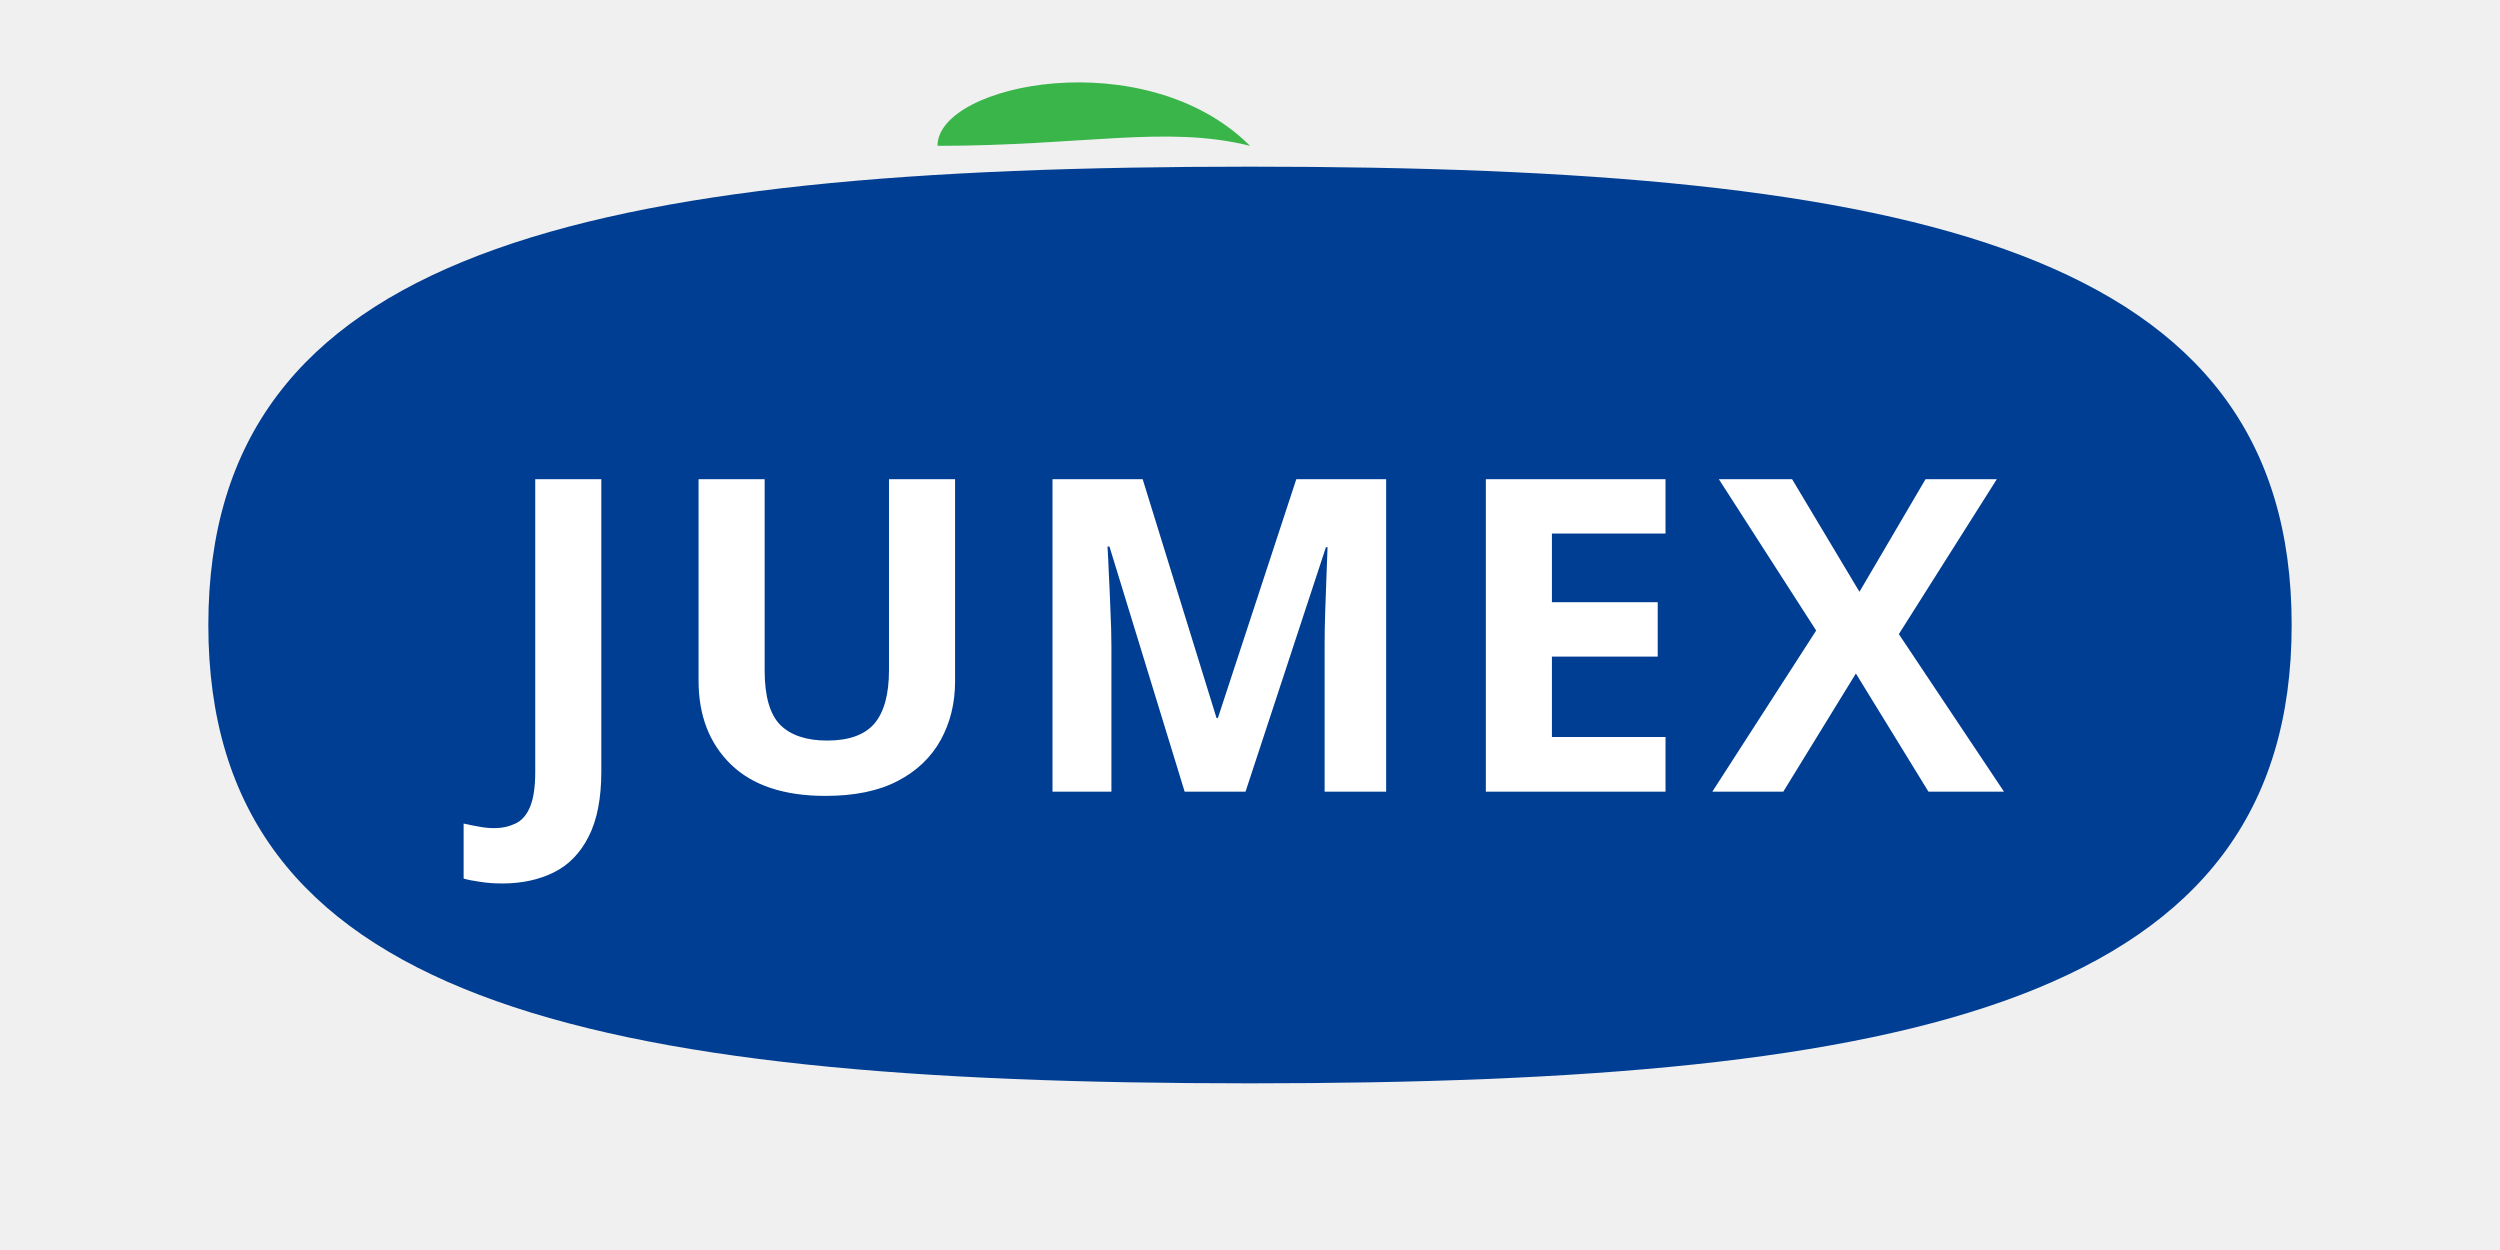
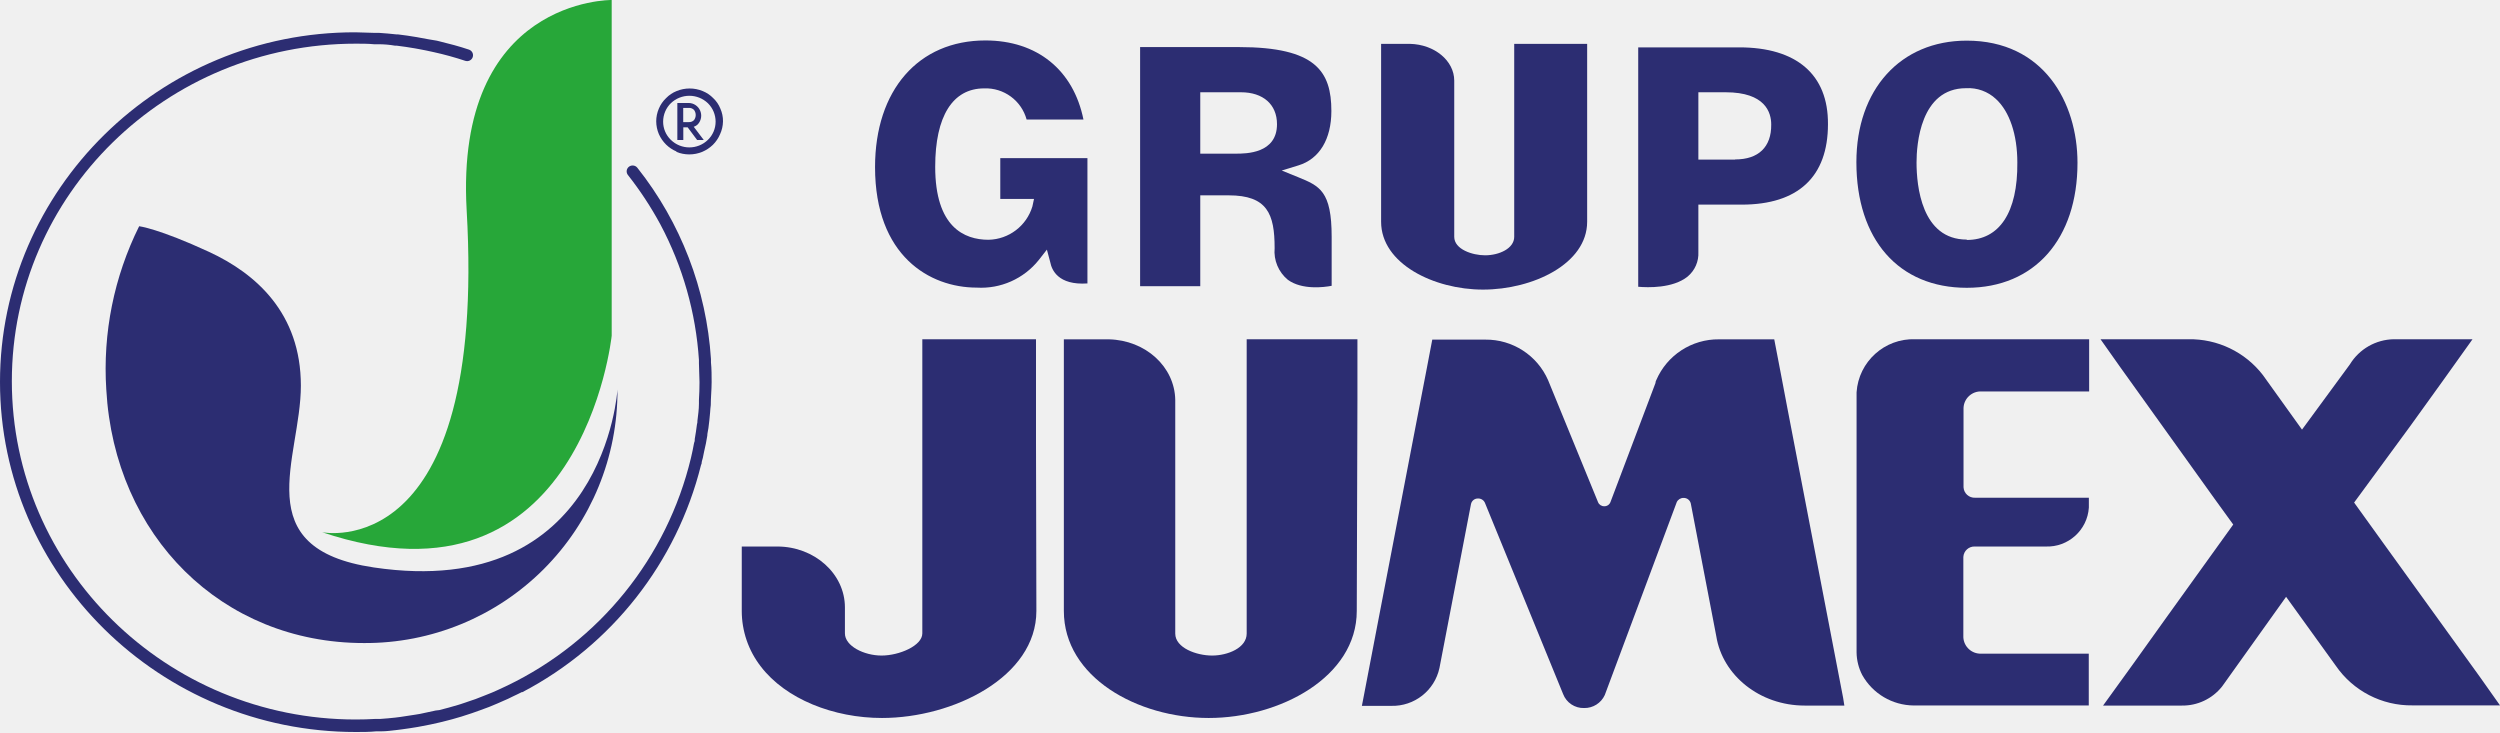
- <svg xmlns="http://www.w3.org/2000/svg" viewBox="0 0 120 60">
-   <path d="M10 30 C10 12, 28 8, 60 8 C92 8, 110 12, 110 30 C110 48, 92 52, 60 52 C28 52, 10 48, 10 30 Z" fill="#003E93" />
-   <path d="M60 7 C55 2, 45 4, 45 7 C52 7, 56 6, 60 7 Z" fill="#39B54A" />
-   <text x="60" y="38" font-family="'Arial Black', Impact, sans-serif" font-size="21" font-weight="900" fill="#FFFFFF" text-anchor="middle" letter-spacing="1">JUMEX</text>
+ <svg xmlns="http://www.w3.org/2000/svg" viewBox="0 0 263.9 77.27">
+   <defs>
+     <style>.cls-1{fill:#2c2d72;}.cls-2{fill:#27a739;}</style>
+   </defs>
+   <g id="Layer_2" data-name="Layer 2">
+     <g id="Layer_1-2" data-name="Layer 1">
+       <path class="cls-1" d="M109.36,46.63V35.81h-12V66.86c0,1.31-2.45,2.34-4.3,2.34s-3.87-1-3.87-2.34V64.25a.17.17,0,0,0,0-.07v-.06c0-3.56-3.22-6.43-7.14-6.43H78.3v6.8a9.55,9.55,0,0,0,2,5.85c2.63,3.46,7.71,5.45,12.8,5.45,7.51,0,16.3-4.32,16.3-11.3Z" />
+       <path class="cls-1" d="M251.87,57.73l-3.37-4.68L254.41,45l3.47-4.82L261,35.81h-8.3a5.54,5.54,0,0,0-4.65,2.66L243,45.35l-4.13-5.76A9.72,9.72,0,0,0,231,35.81h-9.27l2.12,3,9.89,13.8,2,2.76-7.19,10-3.45,4.82L222,74.48h8.3a5.32,5.32,0,0,0,4.25-2l.06-.08L241.32,63l5.25,7.28a9.66,9.66,0,0,0,8.09,4.18h9.24l-2.12-3Z" />
+       <path class="cls-1" d="M194.56,73.66,191.43,57.4,188.66,43,188,39.52l-.71-3.7h-5.83a7.13,7.13,0,0,0-6.63,4.32h0l-.07.18a.32.32,0,0,1,0,.09L170,53a.68.68,0,0,1-.65.44.69.69,0,0,1-.66-.43l-5.27-12.87h0a7.15,7.15,0,0,0-6.62-4.29h-5.61l-.6,3.15-.89,4.61-4.16,21.63-1.62,8.45-.16.82h3.1a5.07,5.07,0,0,0,5.09-4l3.33-17.31a.74.74,0,0,1,.75-.58.77.77,0,0,1,.74.51L165,73.26a2.3,2.3,0,0,0,2.22,1.48,2.35,2.35,0,0,0,2.18-1.37L177,53a.78.78,0,0,1,.72-.44.76.76,0,0,1,.76.59l2.69,14c.66,4.14,4.59,7.33,9.33,7.33h4.19Z" />
+       <path class="cls-1" d="M209.15,41.32h11.38V35.81H202.18a6,6,0,0,0-6.2,5.6V68.88a5.34,5.34,0,0,0,.6,2.38A6.29,6.29,0,0,0,202,74.47h18.49V69H209.15a1.82,1.82,0,0,1-1.9-1.73V58.79a1.17,1.17,0,0,1,1.23-1.1h7.45a4.4,4.4,0,0,0,4.57-4.11s0,0,0-.07,0,0,0-.07v-.9h-12a1.17,1.17,0,0,1-1.23-1.1V43.05a1.82,1.82,0,0,1,1.9-1.73" />
+       <path class="cls-1" d="M143.29,42.3h0a1.5,1.5,0,0,0,0-.22V35.81H131.6V66.88c0,1.51-2,2.32-3.65,2.32s-3.89-.81-3.89-2.32l0-24.49v-.18c-.06-3.49-3.13-6.3-7-6.39h-4.76V64.49c0,7,7.78,11.3,15.29,11.3s15.63-4.32,15.63-11.3Z" />
+       <path class="cls-1" d="M156.54,30.57c5.29,0,11-2.73,11-7.16V4.63h-7.7V25c0,1.22-1.57,1.95-3.08,1.95-1.31,0-3.25-.62-3.25-1.95V8.52c0-2.12-2.09-3.83-4.67-3.89h-3.05V23.41C145.79,27.84,151.37,30.57,156.54,30.57Z" />
+       <path class="cls-1" d="M110.51,26.35l.36,1.35c.15.77.81,2.43,3.92,2.22V16.69h-9.2V21h3.56l-.17.79a4.94,4.94,0,0,1-4.63,3.52c-2.57,0-5.63-1.34-5.63-7.7,0-5.34,1.84-8.28,5.17-8.28a4.47,4.47,0,0,1,4.48,3.29h6c-1.06-5.24-4.9-8.35-10.35-8.35-7.08,0-11.65,5.25-11.65,13.37,0,9.39,5.78,12.72,10.73,12.72a7.79,7.79,0,0,0,6.55-2.91Z" />
+       <path class="cls-1" d="M134.55,26.19a3.88,3.88,0,0,0,1.4,3.35c1.49,1.08,3.8.79,4.62.63V25c0-4.85-1.27-5.37-3.57-6.31L135.3,18l1.76-.54c2.21-.67,3.48-2.76,3.48-5.74,0-4.17-1.63-6.75-9.75-6.75H120.35V30.21h6.35V20.62h3C133.78,20.62,134.55,22.58,134.55,26.19ZM126.7,9.74H131c2.34,0,3.8,1.29,3.8,3.37,0,3.11-3.28,3.11-4.35,3.11H126.7Z" />
+       <path class="cls-1" d="M183.6,5H172.93V30.27c1,.09,3.67.18,5.22-1.08a3.16,3.16,0,0,0,1.13-2.59v-5h4.58c5.95,0,9.1-2.94,9.1-8.49C193,7.86,189.63,5,183.6,5Zm-.43,11.85h-3.89V9.74h2.88c4.18,0,4.81,2.13,4.81,3.4C187,15.52,185.62,16.83,183.17,16.83Z" />
+       <path class="cls-1" d="M207.61,4.29c-7,0-11.65,5.16-11.65,12.83,0,8.18,4.47,13.26,11.65,13.26s11.69-5.17,11.69-13.19C219.3,10.77,215.69,4.29,207.61,4.29Zm0,21c-4.78,0-5.3-5.69-5.3-8.14,0-1.84.38-7.84,5.23-7.84a4.25,4.25,0,0,1,3.15,1.14c1.44,1.32,2.26,3.76,2.26,6.7C213,22.44,211.05,25.33,207.61,25.33Z" />
+       <path class="cls-1" d="M65.18,41.12A26.61,26.61,0,0,1,38.42,67.88c-15,0-26.34-11.29-27.2-26.76a33.8,33.8,0,0,1,3.47-17.24s2.06.25,7.38,2.71c4.93,2.28,9.69,6.46,9.69,14.12S26,57.91,39.46,59.9C63.83,63.52,65.18,41.12,65.18,41.12Z" />
+       <path class="cls-2" d="M34,56.18s17.43,3.61,15.26-34C48-.2,64.57,0,64.57,0V35.44S61.45,65.4,34,56.18Z" />
+       <path class="cls-1" d="M74.66,46c0-.27.09-.54.12-.81.08-.55.13-1.11.18-1.66,0-.26.05-.51.07-.77,0-.81.09-1.62.09-2.43h0c0-.69,0-1.38-.07-2.07,0-.11,0-.23,0-.35a36.25,36.25,0,0,0-7.77-20.2.64.64,0,0,0-.89-.11.62.62,0,0,0-.11.87,36.37,36.37,0,0,1,3.43,5.22h0A35.39,35.39,0,0,1,73.78,38c0,.12,0,.23,0,.34,0,.67.06,1.33.06,2h0q0,.95-.06,1.89c0,.13,0,.26,0,.39,0,.6-.09,1.2-.16,1.8,0,.13,0,.25-.05.38-.06.51-.14,1-.23,1.53,0,.14,0,.27-.07.41-.09.53-.21,1.06-.33,1.59A36,36,0,0,1,53.55,72.37l-.45.21c-.39.19-.78.36-1.17.53l-.75.3-1,.39-1.53.52-.29.09c-.66.2-1.33.38-2,.55L46,75c-.56.13-1.11.25-1.67.36l-.49.08c-.52.09-1.05.17-1.57.24l-.55.07c-.52.06-1,.1-1.57.14l-.53,0q-1,.06-2.07.06c-20,0-36.3-16-36.3-35.71S17.54,4.61,37.56,4.61c.64,0,1.28,0,1.92.06l.47,0q.88,0,1.74.15h.18c.64.08,1.27.17,1.9.28l.44.08c.52.09,1,.2,1.56.32a33.09,33.09,0,0,1,3.34.92.62.62,0,1,0,.4-1.18c-1-.34-2.1-.63-3.17-.89h0l-.25-.06C45.53,4.21,45,4.1,44.43,4L44,3.92c-.66-.11-1.31-.21-2-.29h-.17c-.61-.07-1.21-.12-1.81-.16l-.5,0c-.66,0-1.32-.06-2-.06C16.85,3.37,0,20,0,40.32S16.85,77.27,37.56,77.27c.72,0,1.43,0,2.15-.07l.53,0c.55,0,1.1-.08,1.64-.14l.55-.07c.55-.07,1.1-.16,1.65-.25l.48-.09c.6-.11,1.19-.23,1.77-.37l.34-.08c.7-.17,1.4-.36,2.08-.57l.18-.06c.58-.18,1.15-.37,1.71-.58l1-.37.84-.35c.39-.16.78-.34,1.16-.51l.53-.26c.31-.15.61-.28.91-.44,0,0,.05,0,.07,0A37.25,37.25,0,0,0,74,49.09a.94.94,0,0,0,.06-.15c0-.2.08-.4.13-.6s.1-.46.14-.69C74.47,47.1,74.57,46.55,74.66,46Z" />
+       <path class="cls-1" d="M71.43,16a3.58,3.58,0,0,1-1.12-.74,3.68,3.68,0,0,1-.76-1.1,3.55,3.55,0,0,1-.28-1.35,3.4,3.4,0,0,1,.28-1.35,3.24,3.24,0,0,1,.76-1.1,3.16,3.16,0,0,1,1.12-.75,3.61,3.61,0,0,1,2.74,0,3.25,3.25,0,0,1,1.12.75,3.08,3.08,0,0,1,.75,1.1,3.23,3.23,0,0,1,.28,1.35A3.37,3.37,0,0,1,76,14.19a3.47,3.47,0,0,1-.75,1.1,3.7,3.7,0,0,1-1.12.74,3.61,3.61,0,0,1-2.74,0Zm-.59-5.13A2.73,2.73,0,0,0,70,12.84a2.67,2.67,0,0,0,.81,1.92,2.8,2.8,0,0,0,3.92,0,2.67,2.67,0,0,0,.81-1.92,2.73,2.73,0,0,0-.81-1.94,2.83,2.83,0,0,0-3.92,0Zm3.45,3.91h-.7l-1-1.34h-.46v1.34h-.63V10.87h1.19a1.34,1.34,0,0,1,1,2.22,1,1,0,0,1-.46.29Zm-1.61-1.89a.73.73,0,0,0,.58-.21.9.9,0,0,0,0-1.08.73.73,0,0,0-.58-.21h-.56v1.5Z" />
+     </g>
+   </g>
</svg>
